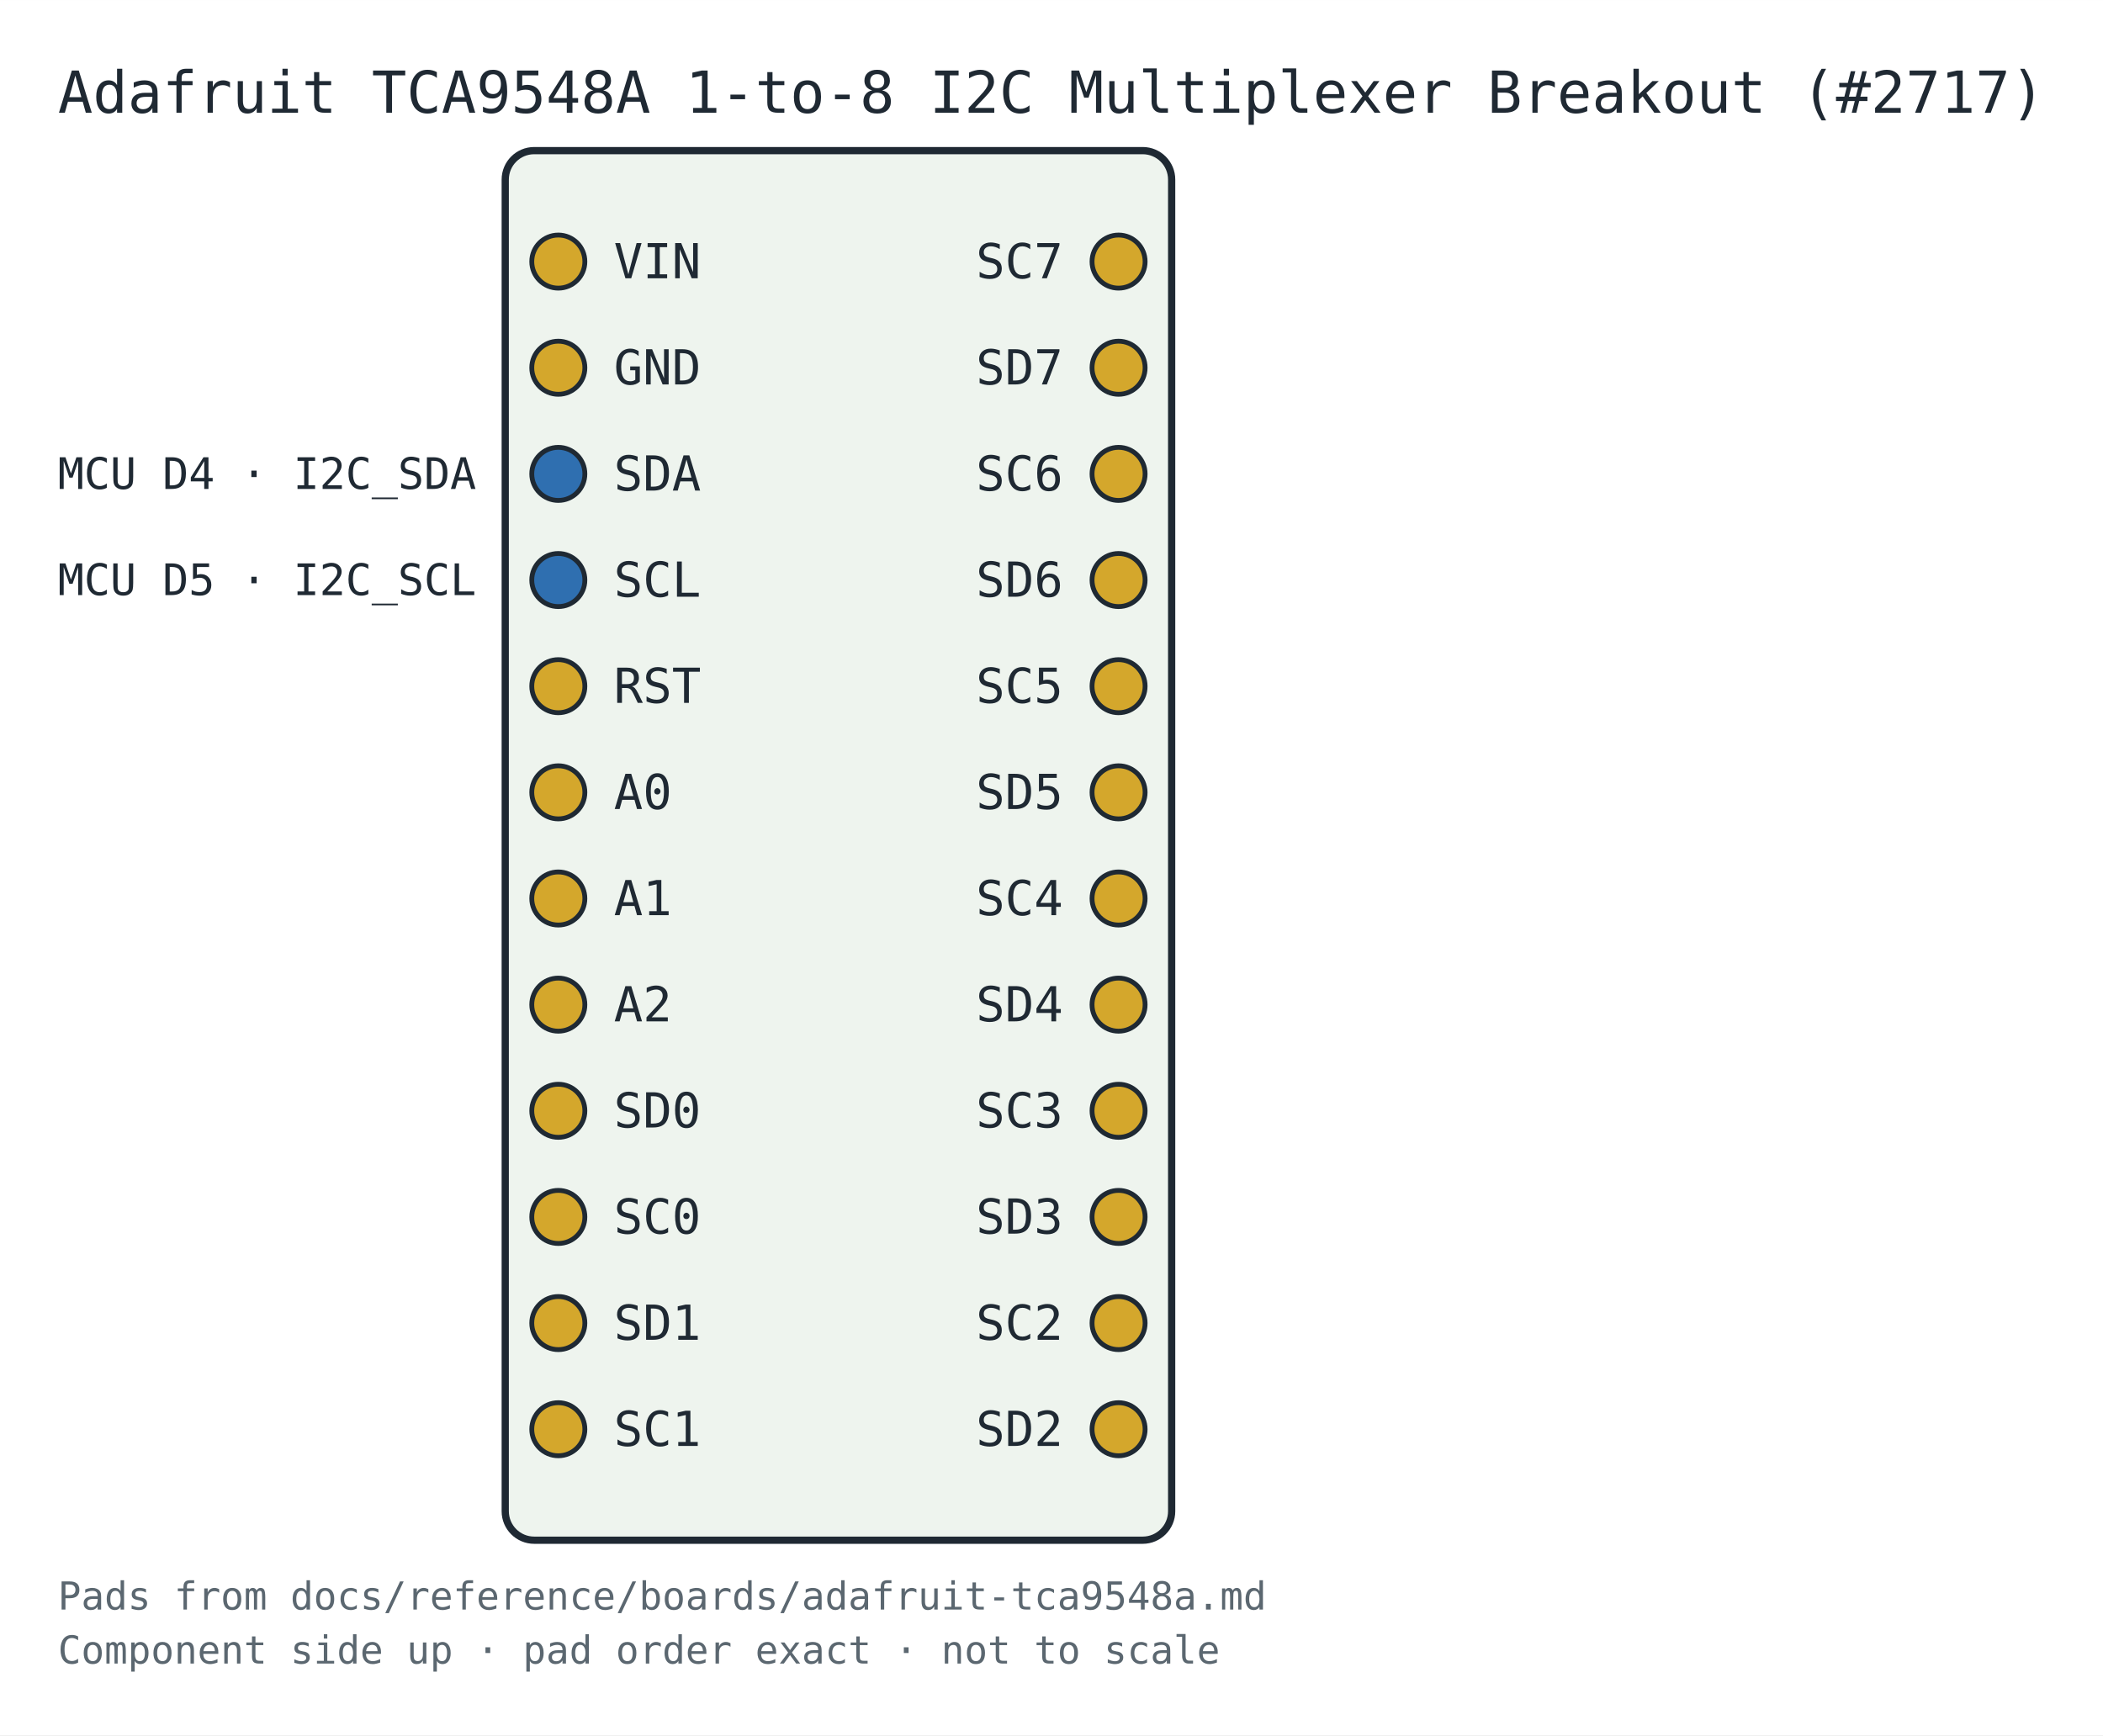
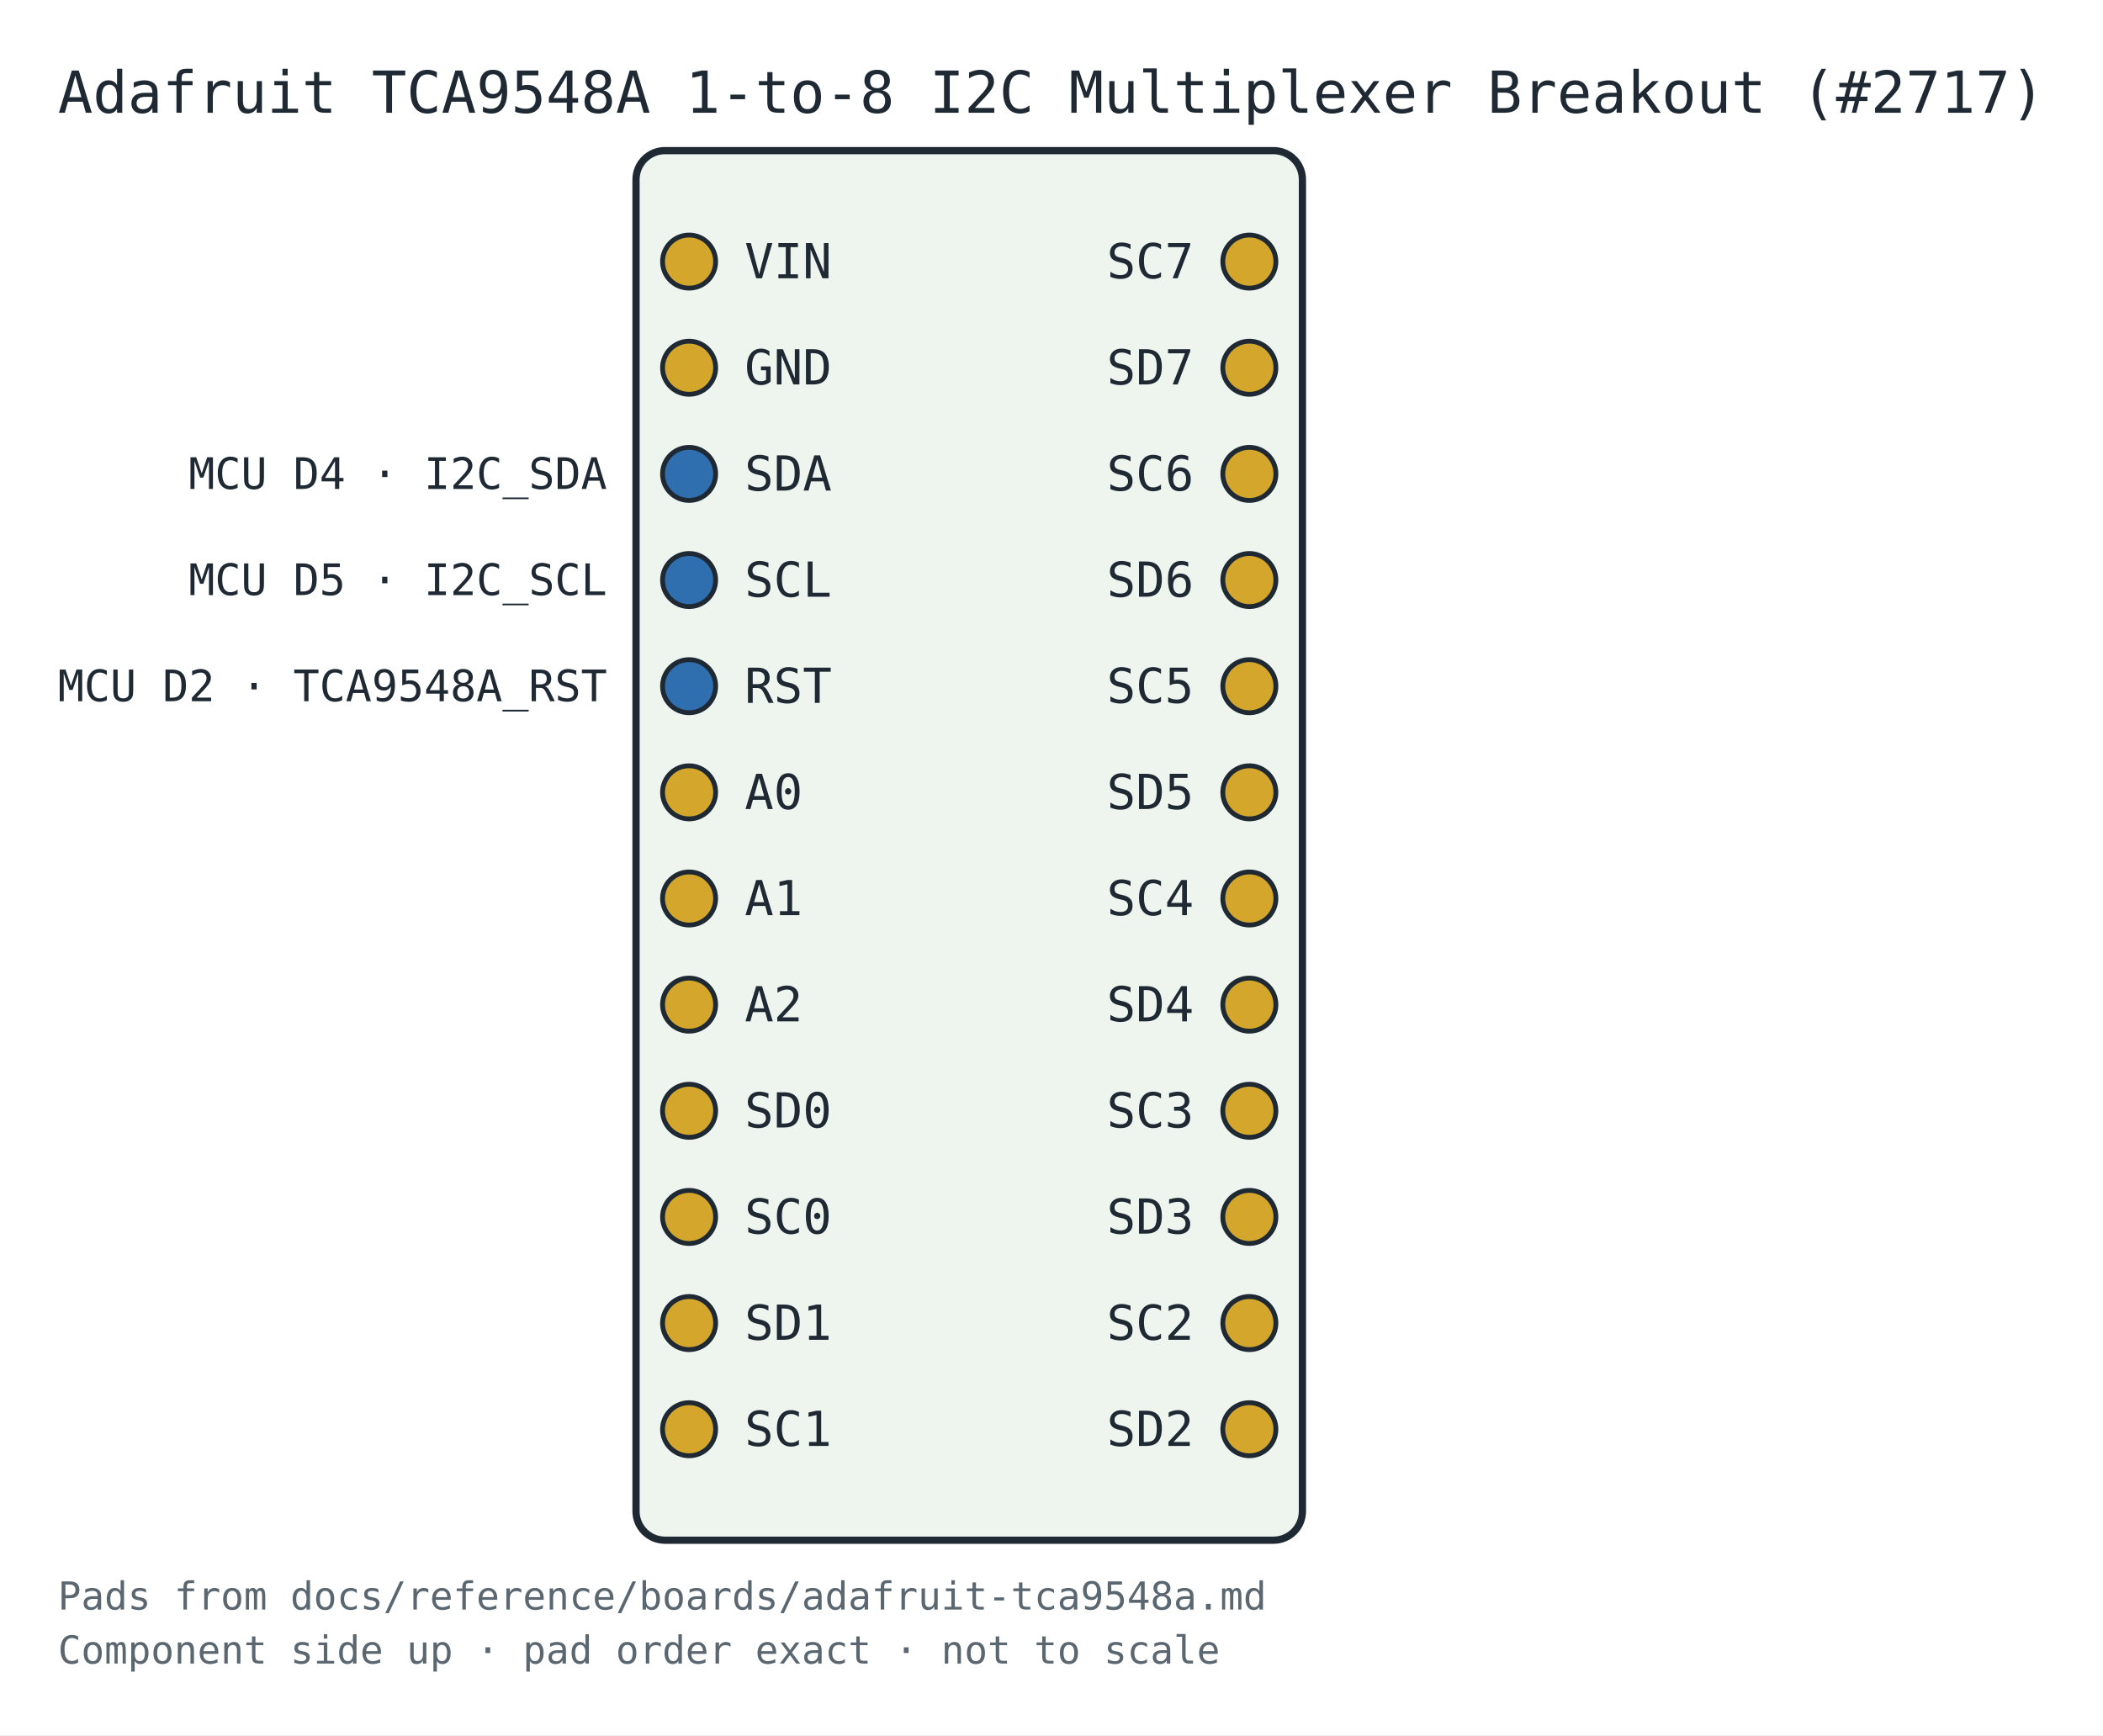
<svg xmlns="http://www.w3.org/2000/svg" width="108.94mm" height="89.90mm" viewBox="0 0 435.8 359.6" font-family="DejaVu Sans Mono">
  <rect x="0" y="0" width="435.8" height="359.6" fill="#ffffff" />
  <text x="12.0" y="19.2" font-size="12" text-anchor="start" dominant-baseline="central" fill="#1f2933">Adafruit TCA9548A 1-to-8 I2C Multiplexer Breakout (#2717)</text>
-   <rect x="104.7" y="31.2" width="138.1" height="288.0" rx="6" fill="#eef4ee" stroke="#1f2933" stroke-width="1.5" />
-   <circle cx="115.7" cy="54.2" r="5.5" fill="#d4a72c" stroke="#1f2933" stroke-width="1" data-anchor="VIN" data-side="L" data-pos="1" />
-   <text x="127.2" y="54.2" font-size="10" text-anchor="start" dominant-baseline="central" fill="#1f2933">VIN</text>
-   <circle cx="115.7" cy="76.2" r="5.5" fill="#d4a72c" stroke="#1f2933" stroke-width="1" data-anchor="GND" data-side="L" data-pos="2" />
-   <text x="127.2" y="76.2" font-size="10" text-anchor="start" dominant-baseline="central" fill="#1f2933">GND</text>
-   <circle cx="115.7" cy="98.2" r="5.5" fill="#2f6fb0" stroke="#1f2933" stroke-width="1" data-anchor="SDA" data-side="L" data-pos="3" />
-   <text x="127.2" y="98.2" font-size="10" text-anchor="start" dominant-baseline="central" fill="#1f2933">SDA</text>
-   <text x="98.7" y="98.2" font-size="9" text-anchor="end" dominant-baseline="central" fill="#1f2933">MCU D4 · I2C_SDA</text>
-   <circle cx="115.7" cy="120.2" r="5.5" fill="#2f6fb0" stroke="#1f2933" stroke-width="1" data-anchor="SCL" data-side="L" data-pos="4" />
-   <text x="127.2" y="120.2" font-size="10" text-anchor="start" dominant-baseline="central" fill="#1f2933">SCL</text>
-   <text x="98.7" y="120.2" font-size="9" text-anchor="end" dominant-baseline="central" fill="#1f2933">MCU D5 · I2C_SCL</text>
-   <circle cx="115.7" cy="142.2" r="5.5" fill="#d4a72c" stroke="#1f2933" stroke-width="1" data-anchor="RST" data-side="L" data-pos="5" />
-   <text x="127.2" y="142.2" font-size="10" text-anchor="start" dominant-baseline="central" fill="#1f2933">RST</text>
-   <circle cx="115.7" cy="164.2" r="5.5" fill="#d4a72c" stroke="#1f2933" stroke-width="1" data-anchor="A0" data-side="L" data-pos="6" />
-   <text x="127.2" y="164.2" font-size="10" text-anchor="start" dominant-baseline="central" fill="#1f2933">A0</text>
-   <circle cx="115.7" cy="186.2" r="5.5" fill="#d4a72c" stroke="#1f2933" stroke-width="1" data-anchor="A1" data-side="L" data-pos="7" />
-   <text x="127.2" y="186.2" font-size="10" text-anchor="start" dominant-baseline="central" fill="#1f2933">A1</text>
-   <circle cx="115.7" cy="208.2" r="5.5" fill="#d4a72c" stroke="#1f2933" stroke-width="1" data-anchor="A2" data-side="L" data-pos="8" />
-   <text x="127.2" y="208.2" font-size="10" text-anchor="start" dominant-baseline="central" fill="#1f2933">A2</text>
-   <circle cx="115.7" cy="230.2" r="5.5" fill="#d4a72c" stroke="#1f2933" stroke-width="1" data-anchor="SD0" data-side="L" data-pos="9" />
-   <text x="127.2" y="230.2" font-size="10" text-anchor="start" dominant-baseline="central" fill="#1f2933">SD0</text>
-   <circle cx="115.7" cy="252.2" r="5.5" fill="#d4a72c" stroke="#1f2933" stroke-width="1" data-anchor="SC0" data-side="L" data-pos="10" />
-   <text x="127.2" y="252.2" font-size="10" text-anchor="start" dominant-baseline="central" fill="#1f2933">SC0</text>
-   <circle cx="115.7" cy="274.2" r="5.5" fill="#d4a72c" stroke="#1f2933" stroke-width="1" data-anchor="SD1" data-side="L" data-pos="11" />
-   <text x="127.2" y="274.2" font-size="10" text-anchor="start" dominant-baseline="central" fill="#1f2933">SD1</text>
-   <circle cx="115.7" cy="296.2" r="5.5" fill="#d4a72c" stroke="#1f2933" stroke-width="1" data-anchor="SC1" data-side="L" data-pos="12" />
-   <text x="127.2" y="296.2" font-size="10" text-anchor="start" dominant-baseline="central" fill="#1f2933">SC1</text>
-   <circle cx="231.8" cy="54.2" r="5.5" fill="#d4a72c" stroke="#1f2933" stroke-width="1" data-anchor="SC7" data-side="R" data-pos="1" />
-   <text x="220.3" y="54.2" font-size="10" text-anchor="end" dominant-baseline="central" fill="#1f2933">SC7</text>
-   <circle cx="231.8" cy="76.2" r="5.5" fill="#d4a72c" stroke="#1f2933" stroke-width="1" data-anchor="SD7" data-side="R" data-pos="2" />
-   <text x="220.3" y="76.2" font-size="10" text-anchor="end" dominant-baseline="central" fill="#1f2933">SD7</text>
-   <circle cx="231.8" cy="98.2" r="5.5" fill="#d4a72c" stroke="#1f2933" stroke-width="1" data-anchor="SC6" data-side="R" data-pos="3" />
-   <text x="220.3" y="98.2" font-size="10" text-anchor="end" dominant-baseline="central" fill="#1f2933">SC6</text>
-   <circle cx="231.8" cy="120.2" r="5.5" fill="#d4a72c" stroke="#1f2933" stroke-width="1" data-anchor="SD6" data-side="R" data-pos="4" />
-   <text x="220.3" y="120.2" font-size="10" text-anchor="end" dominant-baseline="central" fill="#1f2933">SD6</text>
-   <circle cx="231.8" cy="142.2" r="5.5" fill="#d4a72c" stroke="#1f2933" stroke-width="1" data-anchor="SC5" data-side="R" data-pos="5" />
-   <text x="220.3" y="142.2" font-size="10" text-anchor="end" dominant-baseline="central" fill="#1f2933">SC5</text>
-   <circle cx="231.8" cy="164.2" r="5.5" fill="#d4a72c" stroke="#1f2933" stroke-width="1" data-anchor="SD5" data-side="R" data-pos="6" />
-   <text x="220.3" y="164.2" font-size="10" text-anchor="end" dominant-baseline="central" fill="#1f2933">SD5</text>
-   <circle cx="231.8" cy="186.2" r="5.5" fill="#d4a72c" stroke="#1f2933" stroke-width="1" data-anchor="SC4" data-side="R" data-pos="7" />
-   <text x="220.3" y="186.2" font-size="10" text-anchor="end" dominant-baseline="central" fill="#1f2933">SC4</text>
-   <circle cx="231.8" cy="208.2" r="5.5" fill="#d4a72c" stroke="#1f2933" stroke-width="1" data-anchor="SD4" data-side="R" data-pos="8" />
-   <text x="220.3" y="208.2" font-size="10" text-anchor="end" dominant-baseline="central" fill="#1f2933">SD4</text>
-   <circle cx="231.8" cy="230.2" r="5.5" fill="#d4a72c" stroke="#1f2933" stroke-width="1" data-anchor="SC3" data-side="R" data-pos="9" />
-   <text x="220.3" y="230.2" font-size="10" text-anchor="end" dominant-baseline="central" fill="#1f2933">SC3</text>
-   <circle cx="231.8" cy="252.2" r="5.5" fill="#d4a72c" stroke="#1f2933" stroke-width="1" data-anchor="SD3" data-side="R" data-pos="10" />
-   <text x="220.3" y="252.2" font-size="10" text-anchor="end" dominant-baseline="central" fill="#1f2933">SD3</text>
-   <circle cx="231.8" cy="274.2" r="5.5" fill="#d4a72c" stroke="#1f2933" stroke-width="1" data-anchor="SC2" data-side="R" data-pos="11" />
-   <text x="220.3" y="274.2" font-size="10" text-anchor="end" dominant-baseline="central" fill="#1f2933">SC2</text>
-   <circle cx="231.8" cy="296.2" r="5.5" fill="#d4a72c" stroke="#1f2933" stroke-width="1" data-anchor="SD2" data-side="R" data-pos="12" />
-   <text x="220.3" y="296.2" font-size="10" text-anchor="end" dominant-baseline="central" fill="#1f2933">SD2</text>
+   <rect x="131.8" y="31.2" width="138.1" height="288.0" rx="6" fill="#eef4ee" stroke="#1f2933" stroke-width="1.5" />
+   <circle cx="142.8" cy="54.2" r="5.5" fill="#d4a72c" stroke="#1f2933" stroke-width="1" data-anchor="VIN" data-side="L" data-pos="1" />
+   <text x="154.3" y="54.2" font-size="10" text-anchor="start" dominant-baseline="central" fill="#1f2933">VIN</text>
+   <circle cx="142.8" cy="76.2" r="5.5" fill="#d4a72c" stroke="#1f2933" stroke-width="1" data-anchor="GND" data-side="L" data-pos="2" />
+   <text x="154.3" y="76.2" font-size="10" text-anchor="start" dominant-baseline="central" fill="#1f2933">GND</text>
+   <circle cx="142.8" cy="98.2" r="5.5" fill="#2f6fb0" stroke="#1f2933" stroke-width="1" data-anchor="SDA" data-side="L" data-pos="3" />
+   <text x="154.3" y="98.2" font-size="10" text-anchor="start" dominant-baseline="central" fill="#1f2933">SDA</text>
+   <text x="125.8" y="98.2" font-size="9" text-anchor="end" dominant-baseline="central" fill="#1f2933">MCU D4 · I2C_SDA</text>
+   <circle cx="142.8" cy="120.2" r="5.5" fill="#2f6fb0" stroke="#1f2933" stroke-width="1" data-anchor="SCL" data-side="L" data-pos="4" />
+   <text x="154.3" y="120.2" font-size="10" text-anchor="start" dominant-baseline="central" fill="#1f2933">SCL</text>
+   <text x="125.8" y="120.2" font-size="9" text-anchor="end" dominant-baseline="central" fill="#1f2933">MCU D5 · I2C_SCL</text>
+   <circle cx="142.8" cy="142.2" r="5.5" fill="#2f6fb0" stroke="#1f2933" stroke-width="1" data-anchor="RST" data-side="L" data-pos="5" />
+   <text x="154.3" y="142.2" font-size="10" text-anchor="start" dominant-baseline="central" fill="#1f2933">RST</text>
+   <text x="125.8" y="142.2" font-size="9" text-anchor="end" dominant-baseline="central" fill="#1f2933">MCU D2 · TCA9548A_RST</text>
+   <circle cx="142.8" cy="164.2" r="5.5" fill="#d4a72c" stroke="#1f2933" stroke-width="1" data-anchor="A0" data-side="L" data-pos="6" />
+   <text x="154.3" y="164.2" font-size="10" text-anchor="start" dominant-baseline="central" fill="#1f2933">A0</text>
+   <circle cx="142.8" cy="186.2" r="5.5" fill="#d4a72c" stroke="#1f2933" stroke-width="1" data-anchor="A1" data-side="L" data-pos="7" />
+   <text x="154.3" y="186.2" font-size="10" text-anchor="start" dominant-baseline="central" fill="#1f2933">A1</text>
+   <circle cx="142.8" cy="208.2" r="5.5" fill="#d4a72c" stroke="#1f2933" stroke-width="1" data-anchor="A2" data-side="L" data-pos="8" />
+   <text x="154.3" y="208.2" font-size="10" text-anchor="start" dominant-baseline="central" fill="#1f2933">A2</text>
+   <circle cx="142.8" cy="230.2" r="5.5" fill="#d4a72c" stroke="#1f2933" stroke-width="1" data-anchor="SD0" data-side="L" data-pos="9" />
+   <text x="154.3" y="230.2" font-size="10" text-anchor="start" dominant-baseline="central" fill="#1f2933">SD0</text>
+   <circle cx="142.8" cy="252.2" r="5.5" fill="#d4a72c" stroke="#1f2933" stroke-width="1" data-anchor="SC0" data-side="L" data-pos="10" />
+   <text x="154.3" y="252.2" font-size="10" text-anchor="start" dominant-baseline="central" fill="#1f2933">SC0</text>
+   <circle cx="142.8" cy="274.2" r="5.5" fill="#d4a72c" stroke="#1f2933" stroke-width="1" data-anchor="SD1" data-side="L" data-pos="11" />
+   <text x="154.3" y="274.2" font-size="10" text-anchor="start" dominant-baseline="central" fill="#1f2933">SD1</text>
+   <circle cx="142.8" cy="296.2" r="5.5" fill="#d4a72c" stroke="#1f2933" stroke-width="1" data-anchor="SC1" data-side="L" data-pos="12" />
+   <text x="154.3" y="296.2" font-size="10" text-anchor="start" dominant-baseline="central" fill="#1f2933">SC1</text>
+   <circle cx="258.9" cy="54.2" r="5.5" fill="#d4a72c" stroke="#1f2933" stroke-width="1" data-anchor="SC7" data-side="R" data-pos="1" />
+   <text x="247.4" y="54.2" font-size="10" text-anchor="end" dominant-baseline="central" fill="#1f2933">SC7</text>
+   <circle cx="258.9" cy="76.2" r="5.5" fill="#d4a72c" stroke="#1f2933" stroke-width="1" data-anchor="SD7" data-side="R" data-pos="2" />
+   <text x="247.4" y="76.2" font-size="10" text-anchor="end" dominant-baseline="central" fill="#1f2933">SD7</text>
+   <circle cx="258.9" cy="98.2" r="5.5" fill="#d4a72c" stroke="#1f2933" stroke-width="1" data-anchor="SC6" data-side="R" data-pos="3" />
+   <text x="247.4" y="98.2" font-size="10" text-anchor="end" dominant-baseline="central" fill="#1f2933">SC6</text>
+   <circle cx="258.9" cy="120.2" r="5.5" fill="#d4a72c" stroke="#1f2933" stroke-width="1" data-anchor="SD6" data-side="R" data-pos="4" />
+   <text x="247.4" y="120.2" font-size="10" text-anchor="end" dominant-baseline="central" fill="#1f2933">SD6</text>
+   <circle cx="258.9" cy="142.2" r="5.5" fill="#d4a72c" stroke="#1f2933" stroke-width="1" data-anchor="SC5" data-side="R" data-pos="5" />
+   <text x="247.4" y="142.2" font-size="10" text-anchor="end" dominant-baseline="central" fill="#1f2933">SC5</text>
+   <circle cx="258.9" cy="164.2" r="5.5" fill="#d4a72c" stroke="#1f2933" stroke-width="1" data-anchor="SD5" data-side="R" data-pos="6" />
+   <text x="247.4" y="164.2" font-size="10" text-anchor="end" dominant-baseline="central" fill="#1f2933">SD5</text>
+   <circle cx="258.9" cy="186.2" r="5.5" fill="#d4a72c" stroke="#1f2933" stroke-width="1" data-anchor="SC4" data-side="R" data-pos="7" />
+   <text x="247.4" y="186.2" font-size="10" text-anchor="end" dominant-baseline="central" fill="#1f2933">SC4</text>
+   <circle cx="258.9" cy="208.2" r="5.5" fill="#d4a72c" stroke="#1f2933" stroke-width="1" data-anchor="SD4" data-side="R" data-pos="8" />
+   <text x="247.4" y="208.2" font-size="10" text-anchor="end" dominant-baseline="central" fill="#1f2933">SD4</text>
+   <circle cx="258.9" cy="230.2" r="5.5" fill="#d4a72c" stroke="#1f2933" stroke-width="1" data-anchor="SC3" data-side="R" data-pos="9" />
+   <text x="247.4" y="230.2" font-size="10" text-anchor="end" dominant-baseline="central" fill="#1f2933">SC3</text>
+   <circle cx="258.9" cy="252.2" r="5.5" fill="#d4a72c" stroke="#1f2933" stroke-width="1" data-anchor="SD3" data-side="R" data-pos="10" />
+   <text x="247.4" y="252.2" font-size="10" text-anchor="end" dominant-baseline="central" fill="#1f2933">SD3</text>
+   <circle cx="258.9" cy="274.2" r="5.5" fill="#d4a72c" stroke="#1f2933" stroke-width="1" data-anchor="SC2" data-side="R" data-pos="11" />
+   <text x="247.4" y="274.2" font-size="10" text-anchor="end" dominant-baseline="central" fill="#1f2933">SC2</text>
+   <circle cx="258.9" cy="296.2" r="5.5" fill="#d4a72c" stroke="#1f2933" stroke-width="1" data-anchor="SD2" data-side="R" data-pos="12" />
+   <text x="247.4" y="296.2" font-size="10" text-anchor="end" dominant-baseline="central" fill="#1f2933">SD2</text>
  <text x="12.0" y="330.8" font-size="8" text-anchor="start" dominant-baseline="central" fill="#5b6770">Pads from docs/reference/boards/adafruit-tca9548a.md</text>
  <text x="12.0" y="342.0" font-size="8" text-anchor="start" dominant-baseline="central" fill="#5b6770">Component side up · pad order exact · not to scale</text>
</svg>
